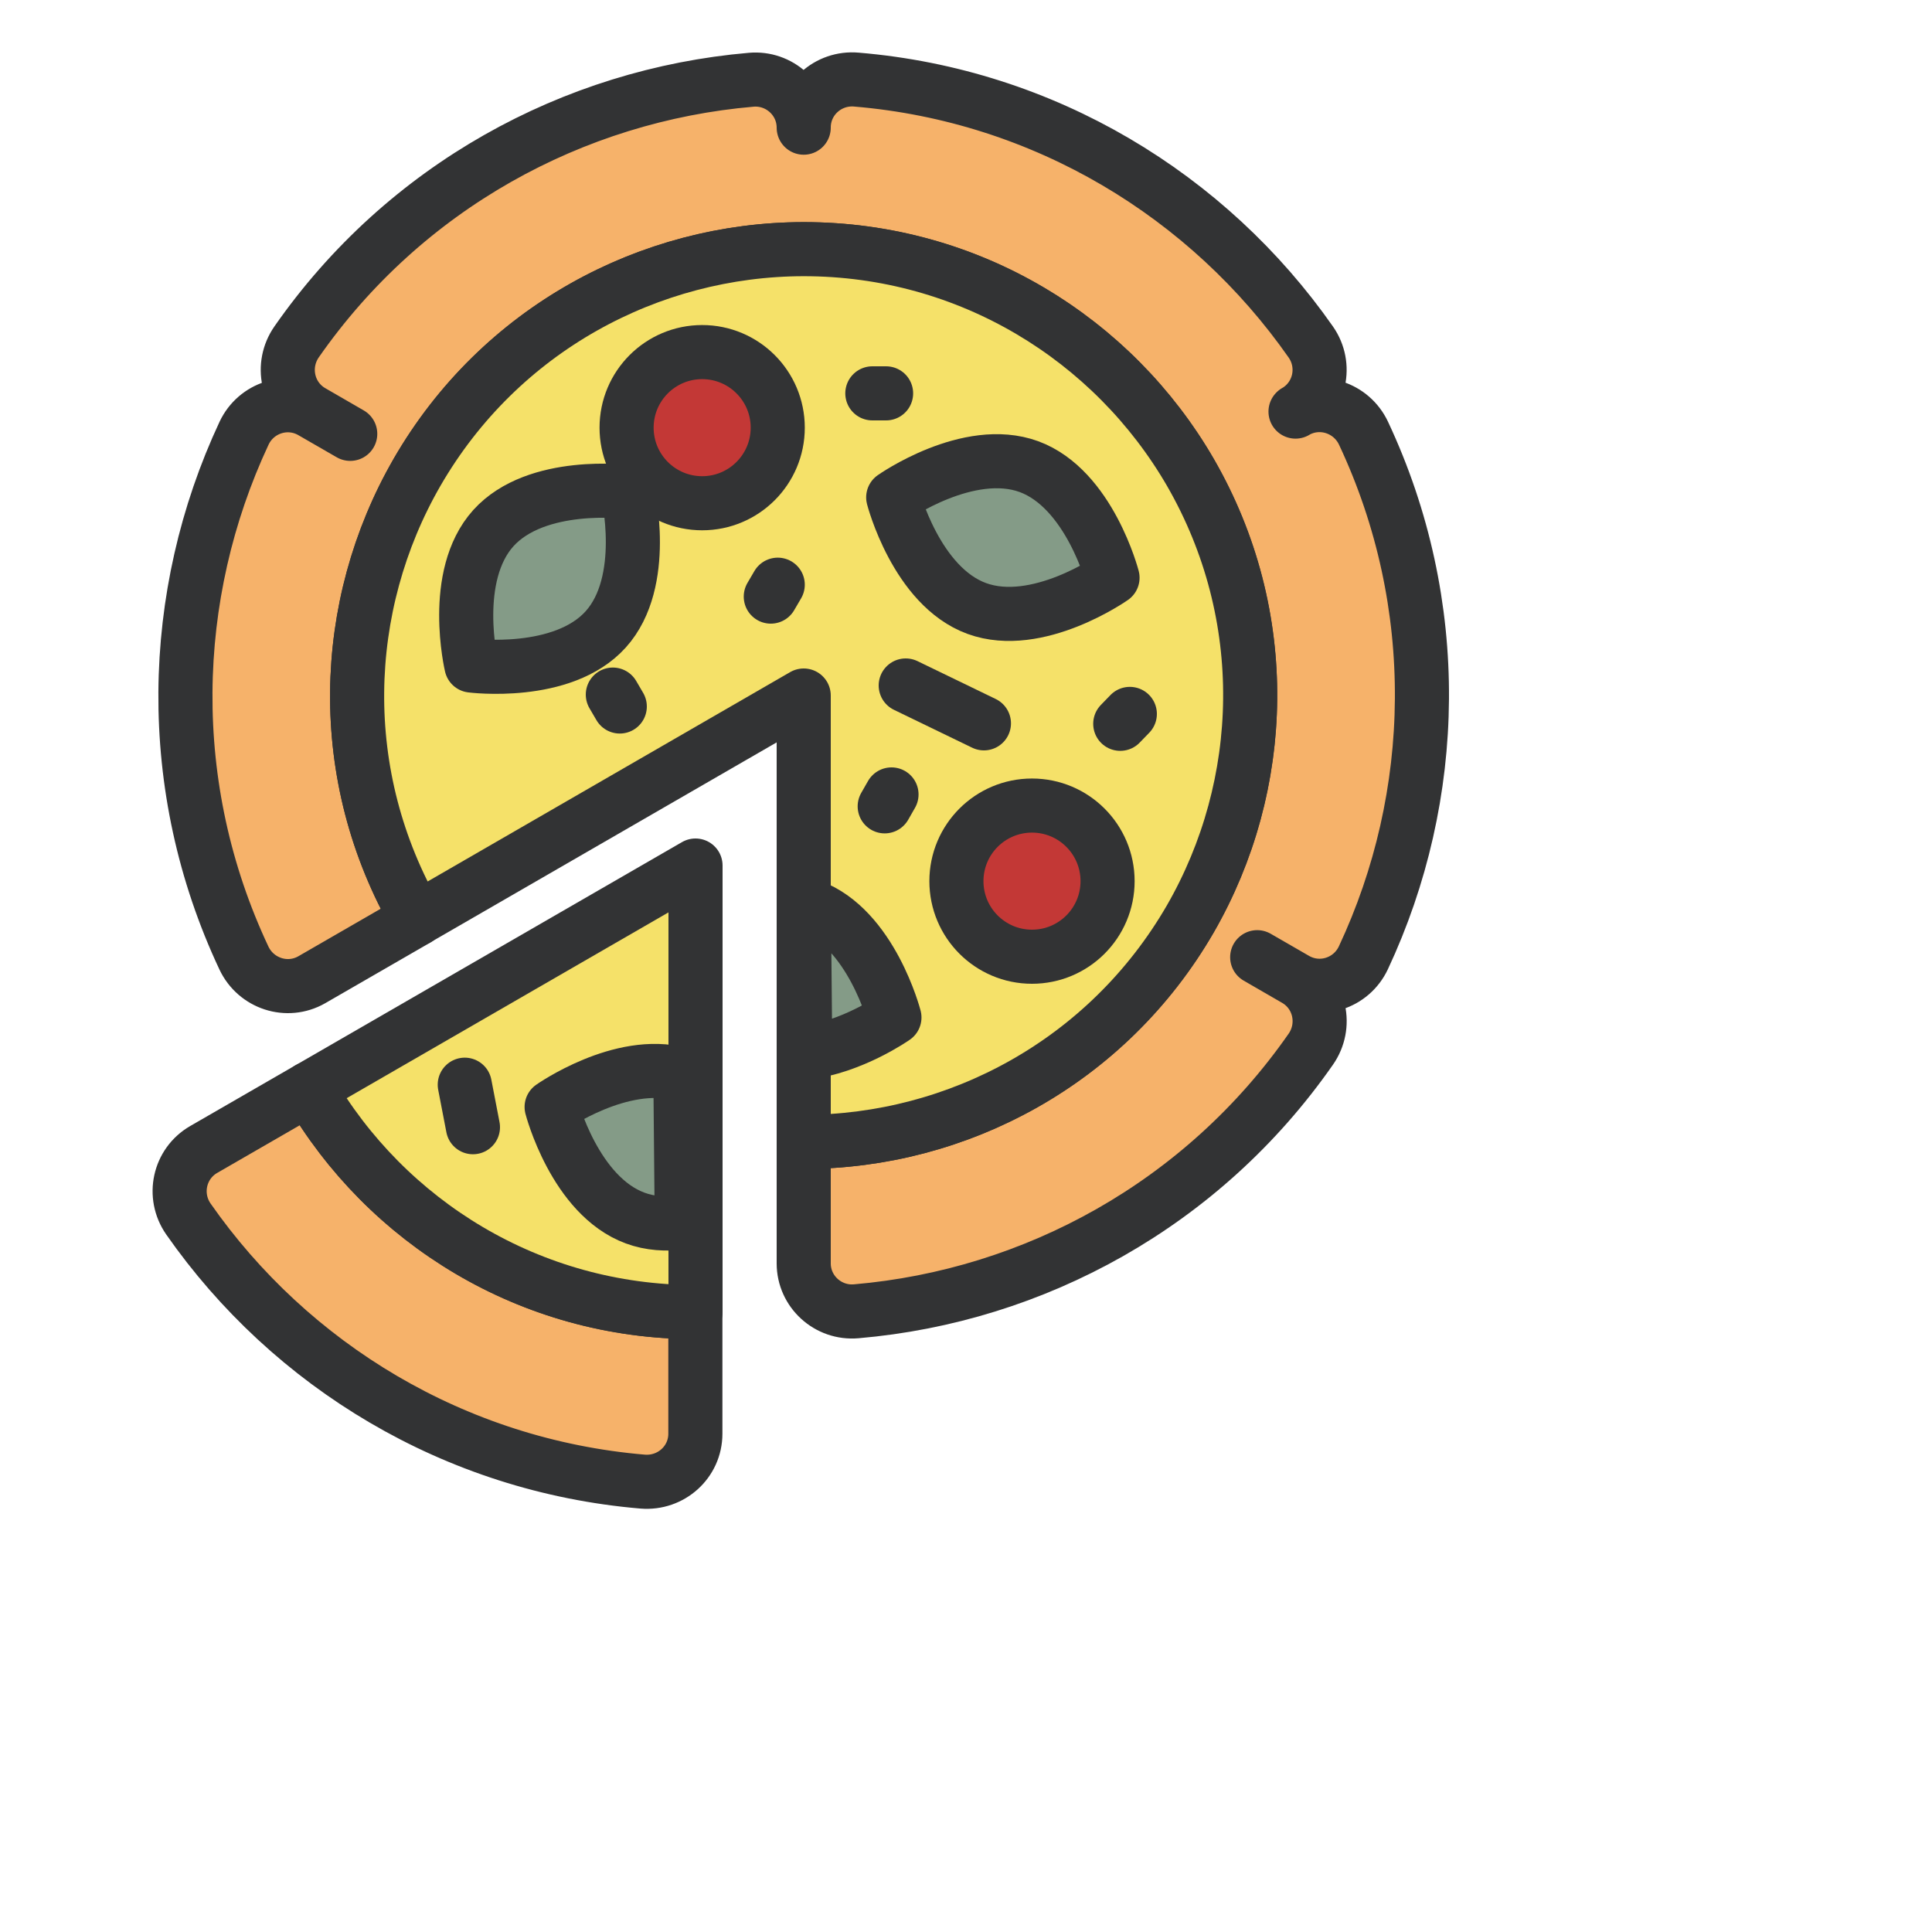
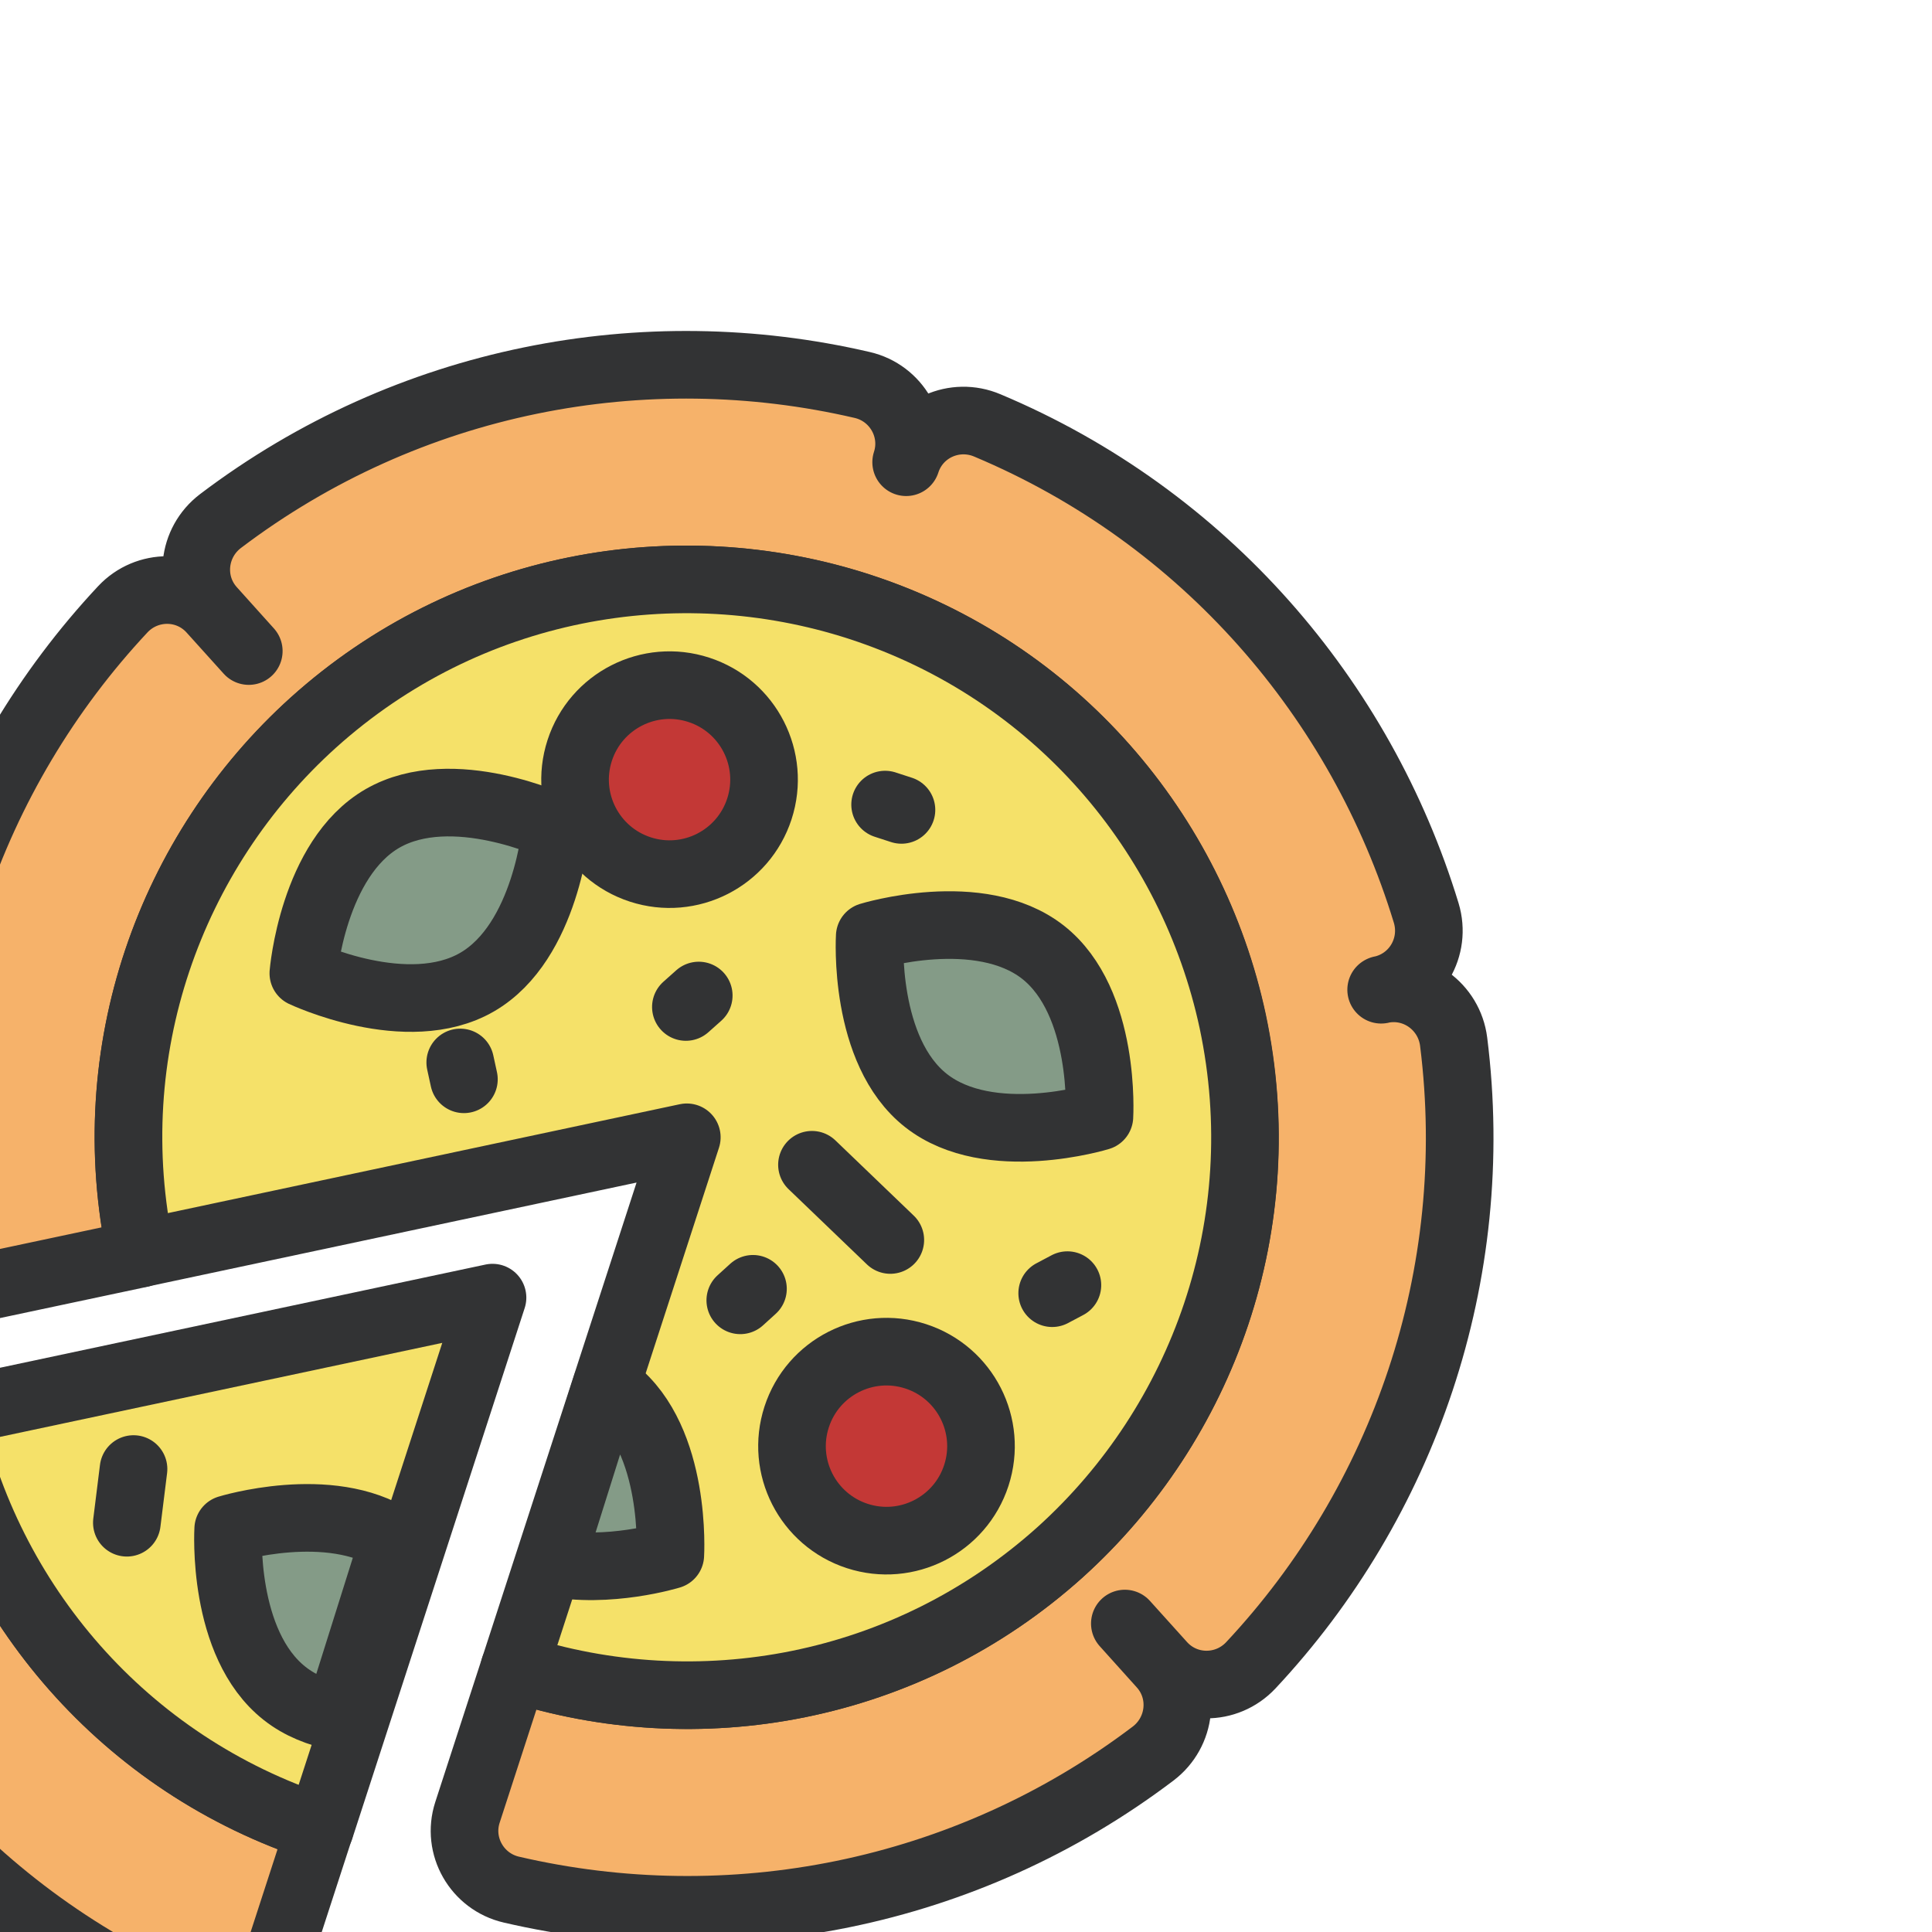
- <svg xmlns="http://www.w3.org/2000/svg" xml:space="preserve" viewBox="0 0 100 100" y="0px" x="0px" id="Layer_1" version="1.1" width="200px" height="200px" style="width:100%;height:100%;animation-play-state:paused">
-   <g class="ldl-scale" style="transform-origin:50% 50% 0px;transform:rotate(0deg) scale(0.8);animation-play-state:paused">
+ <svg xmlns="http://www.w3.org/2000/svg" xml:space="preserve" viewBox="0 0 100 100" y="0px" x="0px" id="Layer_1" version="1.1" width="194px" height="194px" style="width:100%;height:100%;animation-play-state:paused">
+   <g class="ldl-scale" style="transform-origin:50% 50% 0px;transform:rotate(18deg) scale(1);animation-play-state:paused">
    <path d="M88.22,28.03c-0.78-1.66-2.8-2.32-4.39-1.41l-0.01,0.01c1.59-0.92,2.04-2.99,0.99-4.5C78.19,12.66,67.58,6.17,55.41,5.15 C53.58,4.99,52,6.41,52,8.25v0.01c0-1.83-1.58-3.26-3.4-3.1c-11.52,0.99-22.43,6.94-29.41,16.96c-1.05,1.51-0.61,3.59,0.98,4.51 l2.49,1.44l-2.48-1.43c-1.59-0.92-3.61-0.27-4.39,1.39c-4.9,10.47-5.21,22.9-0.01,33.95c0.78,1.66,2.8,2.32,4.39,1.41l6.81-3.93 c-5.35-9.26-4.98-20.24,0-28.89l0,0C32.33,21.3,42.03,16.13,52,16.12v0c10.69,0,20.02,5.81,25.01,14.45l0,0 c5.35,9.26,4.98,20.24,0,28.89l0,0C71.67,68.7,61.97,73.87,52,73.88v7.86c0,1.83,1.58,3.26,3.4,3.1 c11.52-0.99,22.43-6.94,29.41-16.96c1.05-1.51,0.61-3.59-0.98-4.51l-2.49-1.44l2.48,1.43c1.59,0.92,3.61,0.27,4.39-1.39 C93.11,51.51,93.41,39.08,88.22,28.03z" stroke-miterlimit="10" stroke-linejoin="round" stroke-linecap="round" stroke-width="3.5" stroke="#323334" fill="#F6B26A" style="stroke:rgb(50, 51, 52);fill:rgb(246, 178, 106);animation-play-state:paused" />
    <path d="M77.02,30.56L77.02,30.56c-5-8.63-14.33-14.44-25.02-14.44v0c-9.97,0.01-19.67,5.18-25.02,14.44l0,0c-4.98,8.64-5.35,19.63,0,28.89 L52,45v28.88c9.97-0.01,19.67-5.18,25.02-14.44l0,0C81.99,50.8,82.36,39.82,77.02,30.56z" stroke-miterlimit="10" stroke-linejoin="round" stroke-linecap="round" stroke-width="3.5" stroke="#323334" fill="#F5E169" style="stroke:rgb(50, 51, 52);fill:rgb(245, 225, 105);animation-play-state:paused" />
    <path d="M40.61,31.83c0,0,1.37,5.79-1.42,8.89s-8.69,2.34-8.69,2.34s-1.37-5.79,1.42-8.89C34.72,31.07,40.61,31.83,40.61,31.83z" stroke-miterlimit="10" stroke-linejoin="round" stroke-linecap="round" stroke-width="3.5" stroke="#323334" fill="#849B87" style="stroke:rgb(50, 51, 52);fill:rgb(132, 155, 135);animation-play-state:paused" />
    <path d="M71.98,37.38c0,0-4.86,3.42-8.78,1.99s-5.41-7.19-5.41-7.19s4.86-3.42,8.78-1.99C70.49,31.63,71.98,37.38,71.98,37.38z" stroke-miterlimit="10" stroke-linejoin="round" stroke-linecap="round" stroke-width="3.5" stroke="#323334" fill="#849B87" style="stroke:rgb(50, 51, 52);fill:rgb(132, 155, 135);animation-play-state:paused" />
    <line y2="52.17" x2="57.24" y1="51.4" x1="57.68" stroke-miterlimit="10" stroke-linejoin="round" stroke-linecap="round" stroke-width="3.5" stroke="#323334" fill="none" style="stroke:rgb(50, 51, 52);animation-play-state:paused" />
    <line y2="46.8" x2="63.66" y1="44.35" x1="58.6" stroke-miterlimit="10" stroke-linejoin="round" stroke-linecap="round" stroke-width="3.5" stroke="#323334" fill="none" style="stroke:rgb(50, 51, 52);animation-play-state:paused" />
    <line y2="46.19" x2="73.1" y1="46.83" x1="72.48" stroke-miterlimit="10" stroke-linejoin="round" stroke-linecap="round" stroke-width="3.5" stroke="#323334" fill="none" style="stroke:rgb(50, 51, 52);animation-play-state:paused" />
    <line y2="25.45" x2="57.33" y1="25.45" x1="56.44" stroke-miterlimit="10" stroke-linejoin="round" stroke-linecap="round" stroke-width="3.5" stroke="#323334" fill="none" style="stroke:rgb(50, 51, 52);animation-play-state:paused" />
    <line y2="44.94" x2="39.65" y1="45.71" x1="40.1" stroke-miterlimit="10" stroke-linejoin="round" stroke-linecap="round" stroke-width="3.5" stroke="#323334" fill="none" style="stroke:rgb(50, 51, 52);animation-play-state:paused" />
    <circle r="4.89" cy="57.01" cx="66.77" stroke-miterlimit="10" stroke-width="3.5" stroke="#323334" fill="#C33836" style="stroke:rgb(50, 51, 52);fill:rgb(195, 56, 54);animation-play-state:paused" />
    <circle r="4.89" cy="27.67" cx="45.43" stroke-miterlimit="10" stroke-width="3.5" stroke="#323334" fill="#C33836" style="stroke:rgb(50, 51, 52);fill:rgb(195, 56, 54);animation-play-state:paused" />
    <line y2="37.83" x2="50.32" y1="38.6" x1="49.87" stroke-miterlimit="10" stroke-linejoin="round" stroke-linecap="round" stroke-width="3.5" stroke="#323334" fill="none" style="stroke:rgb(50, 51, 52);animation-play-state:paused" />
    <g style="animation-play-state:paused">
      <path d="M19.99,70.44l-6.81,3.93c-1.59,0.92-2.04,2.99-0.99,4.5c6.62,9.48,17.23,15.96,29.39,16.99c1.83,0.15,3.41-1.26,3.41-3.1v-7.87 C34.31,84.89,24.98,79.07,19.99,70.44z" stroke-miterlimit="10" stroke-linejoin="round" stroke-linecap="round" stroke-width="3.5" stroke="#323334" fill="#F6B26A" style="stroke:rgb(50, 51, 52);fill:rgb(246, 178, 106);animation-play-state:paused" />
      <path d="M45,84.89V56L19.99,70.44C24.98,79.07,34.31,84.89,45,84.89z" stroke-miterlimit="10" stroke-linejoin="round" stroke-linecap="round" stroke-width="3.5" stroke="#323334" fill="#F5E169" style="stroke:rgb(50, 51, 52);fill:rgb(245, 225, 105);animation-play-state:paused" />
      <line y2="70.18" x2="30.07" y1="72.93" x1="30.6" stroke-miterlimit="10" stroke-linejoin="round" stroke-linecap="round" stroke-width="3.5" stroke="#323334" fill="none" style="stroke:rgb(50, 51, 52);animation-play-state:paused" />
      <path d="M35.69,71.62c0,0,1.49,5.75,5.41,7.19c0.97,0.36,2.01,0.41,3.01,0.3l-0.09-9.61C40.18,68.46,35.69,71.62,35.69,71.62z" stroke-miterlimit="10" stroke-linejoin="round" stroke-linecap="round" stroke-width="3.5" stroke="#323334" fill="#849B87" style="stroke:rgb(50, 51, 52);fill:rgb(132, 155, 135);animation-play-state:paused" />
    </g>
    <path d="M52.46,58.63c-0.15-0.05-0.3-0.09-0.45-0.13l0.09,9.61c3.03-0.35,5.77-2.28,5.77-2.28S56.38,60.07,52.46,58.63z" stroke-miterlimit="10" stroke-linejoin="round" stroke-linecap="round" stroke-width="3.5" stroke="#323334" fill="#849B87" style="stroke:rgb(50, 51, 52);fill:rgb(132, 155, 135);animation-play-state:paused" />
  </g>
</svg>
